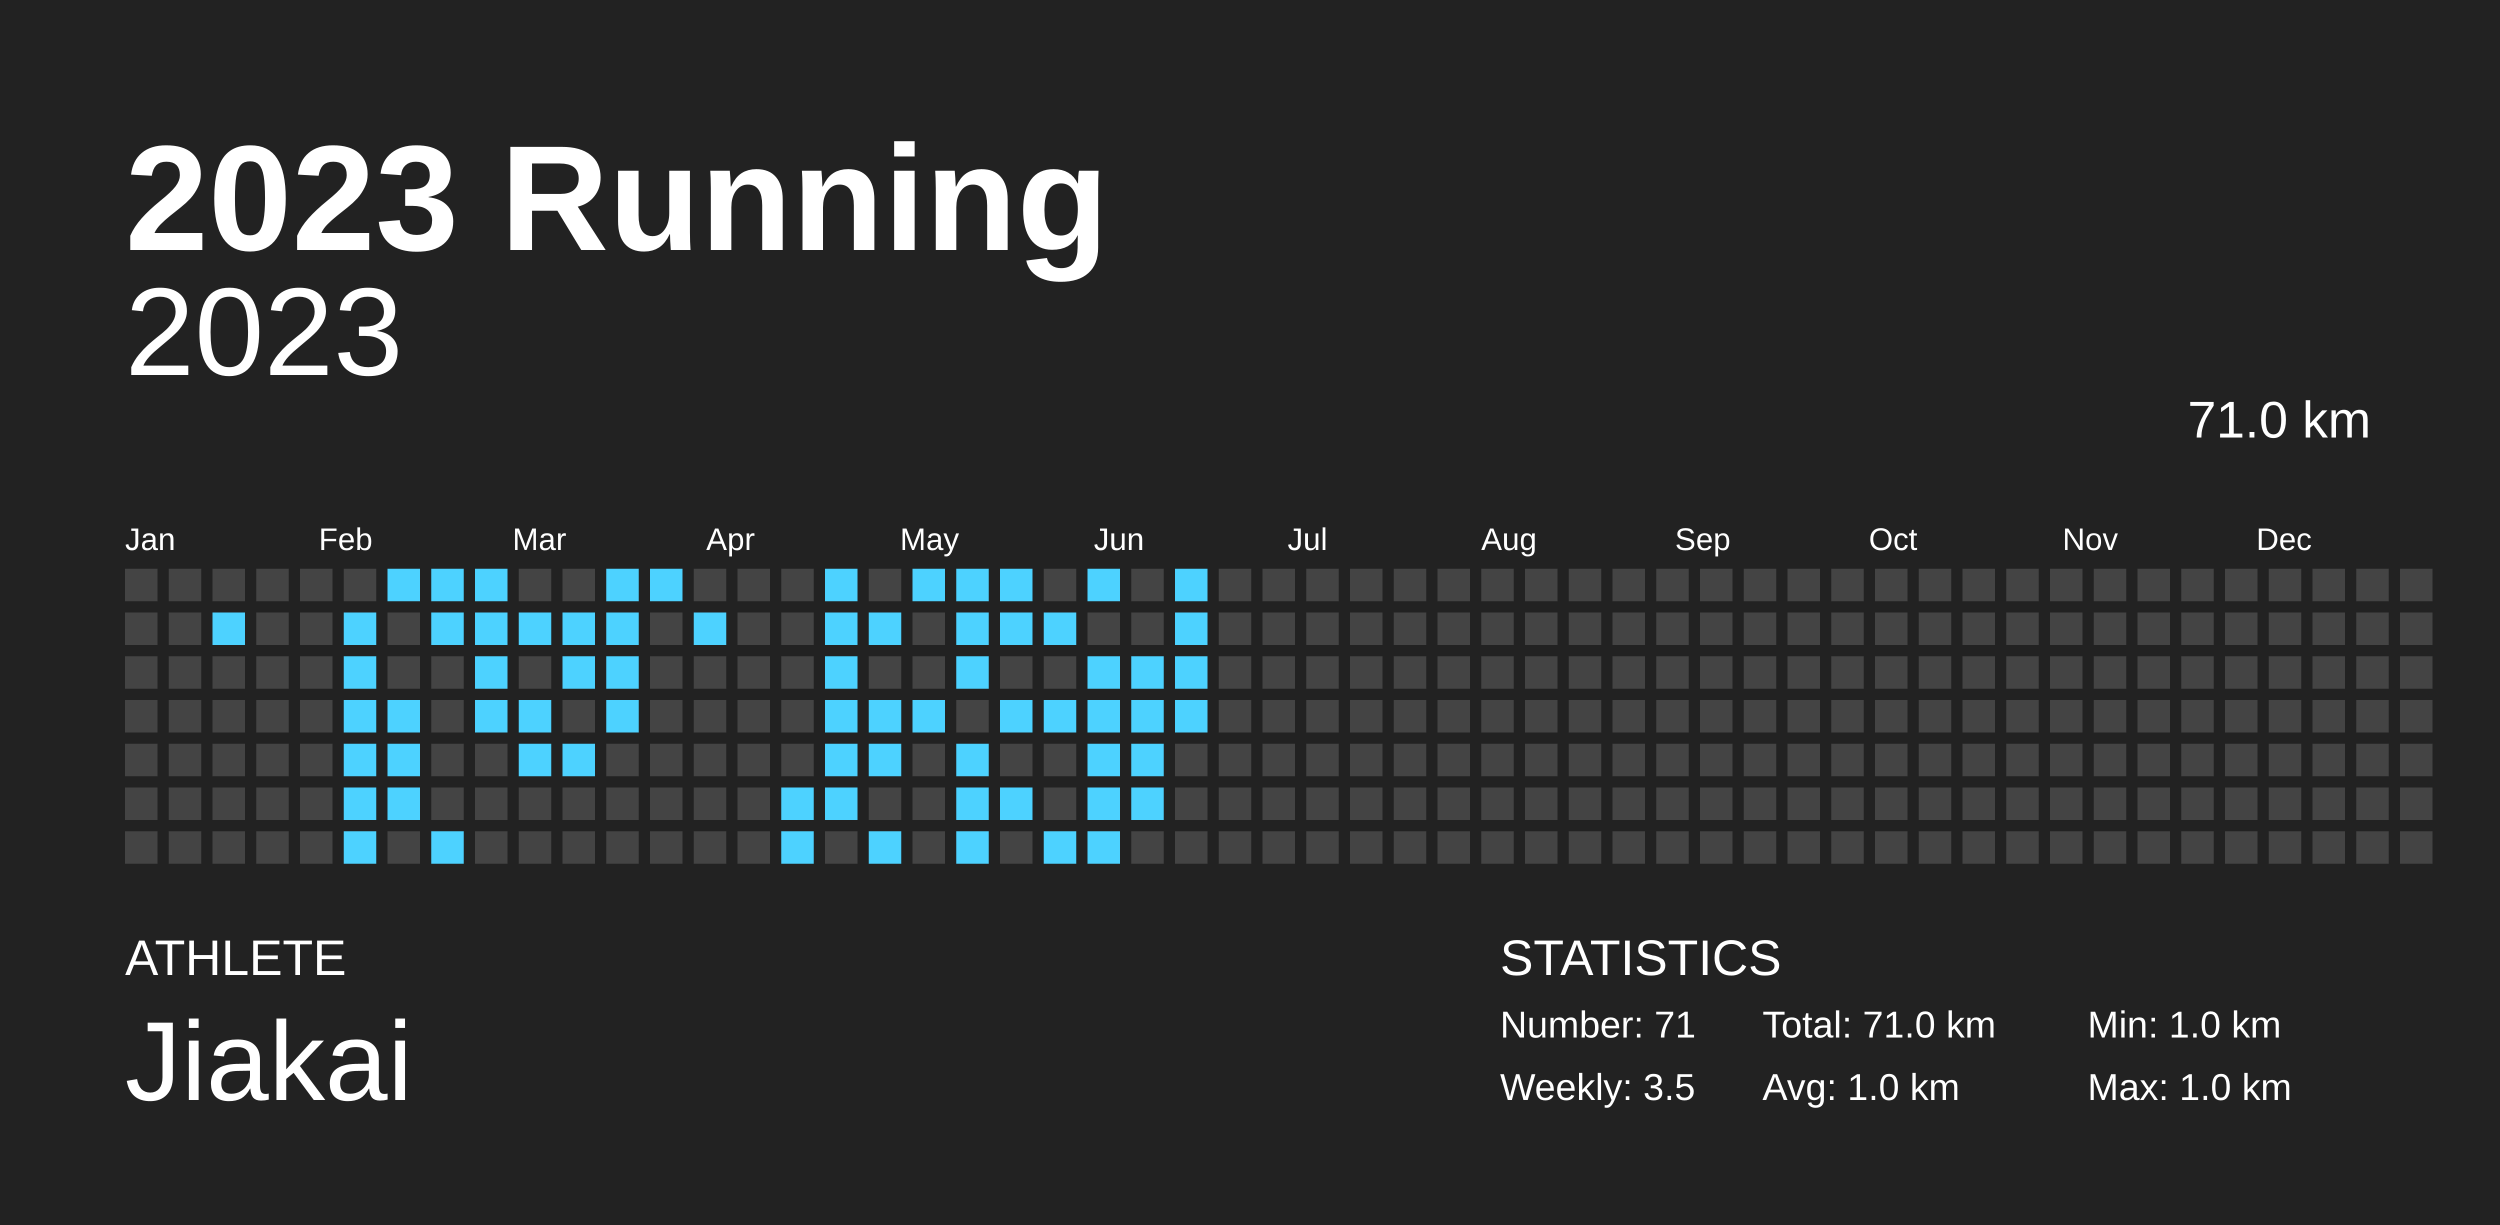
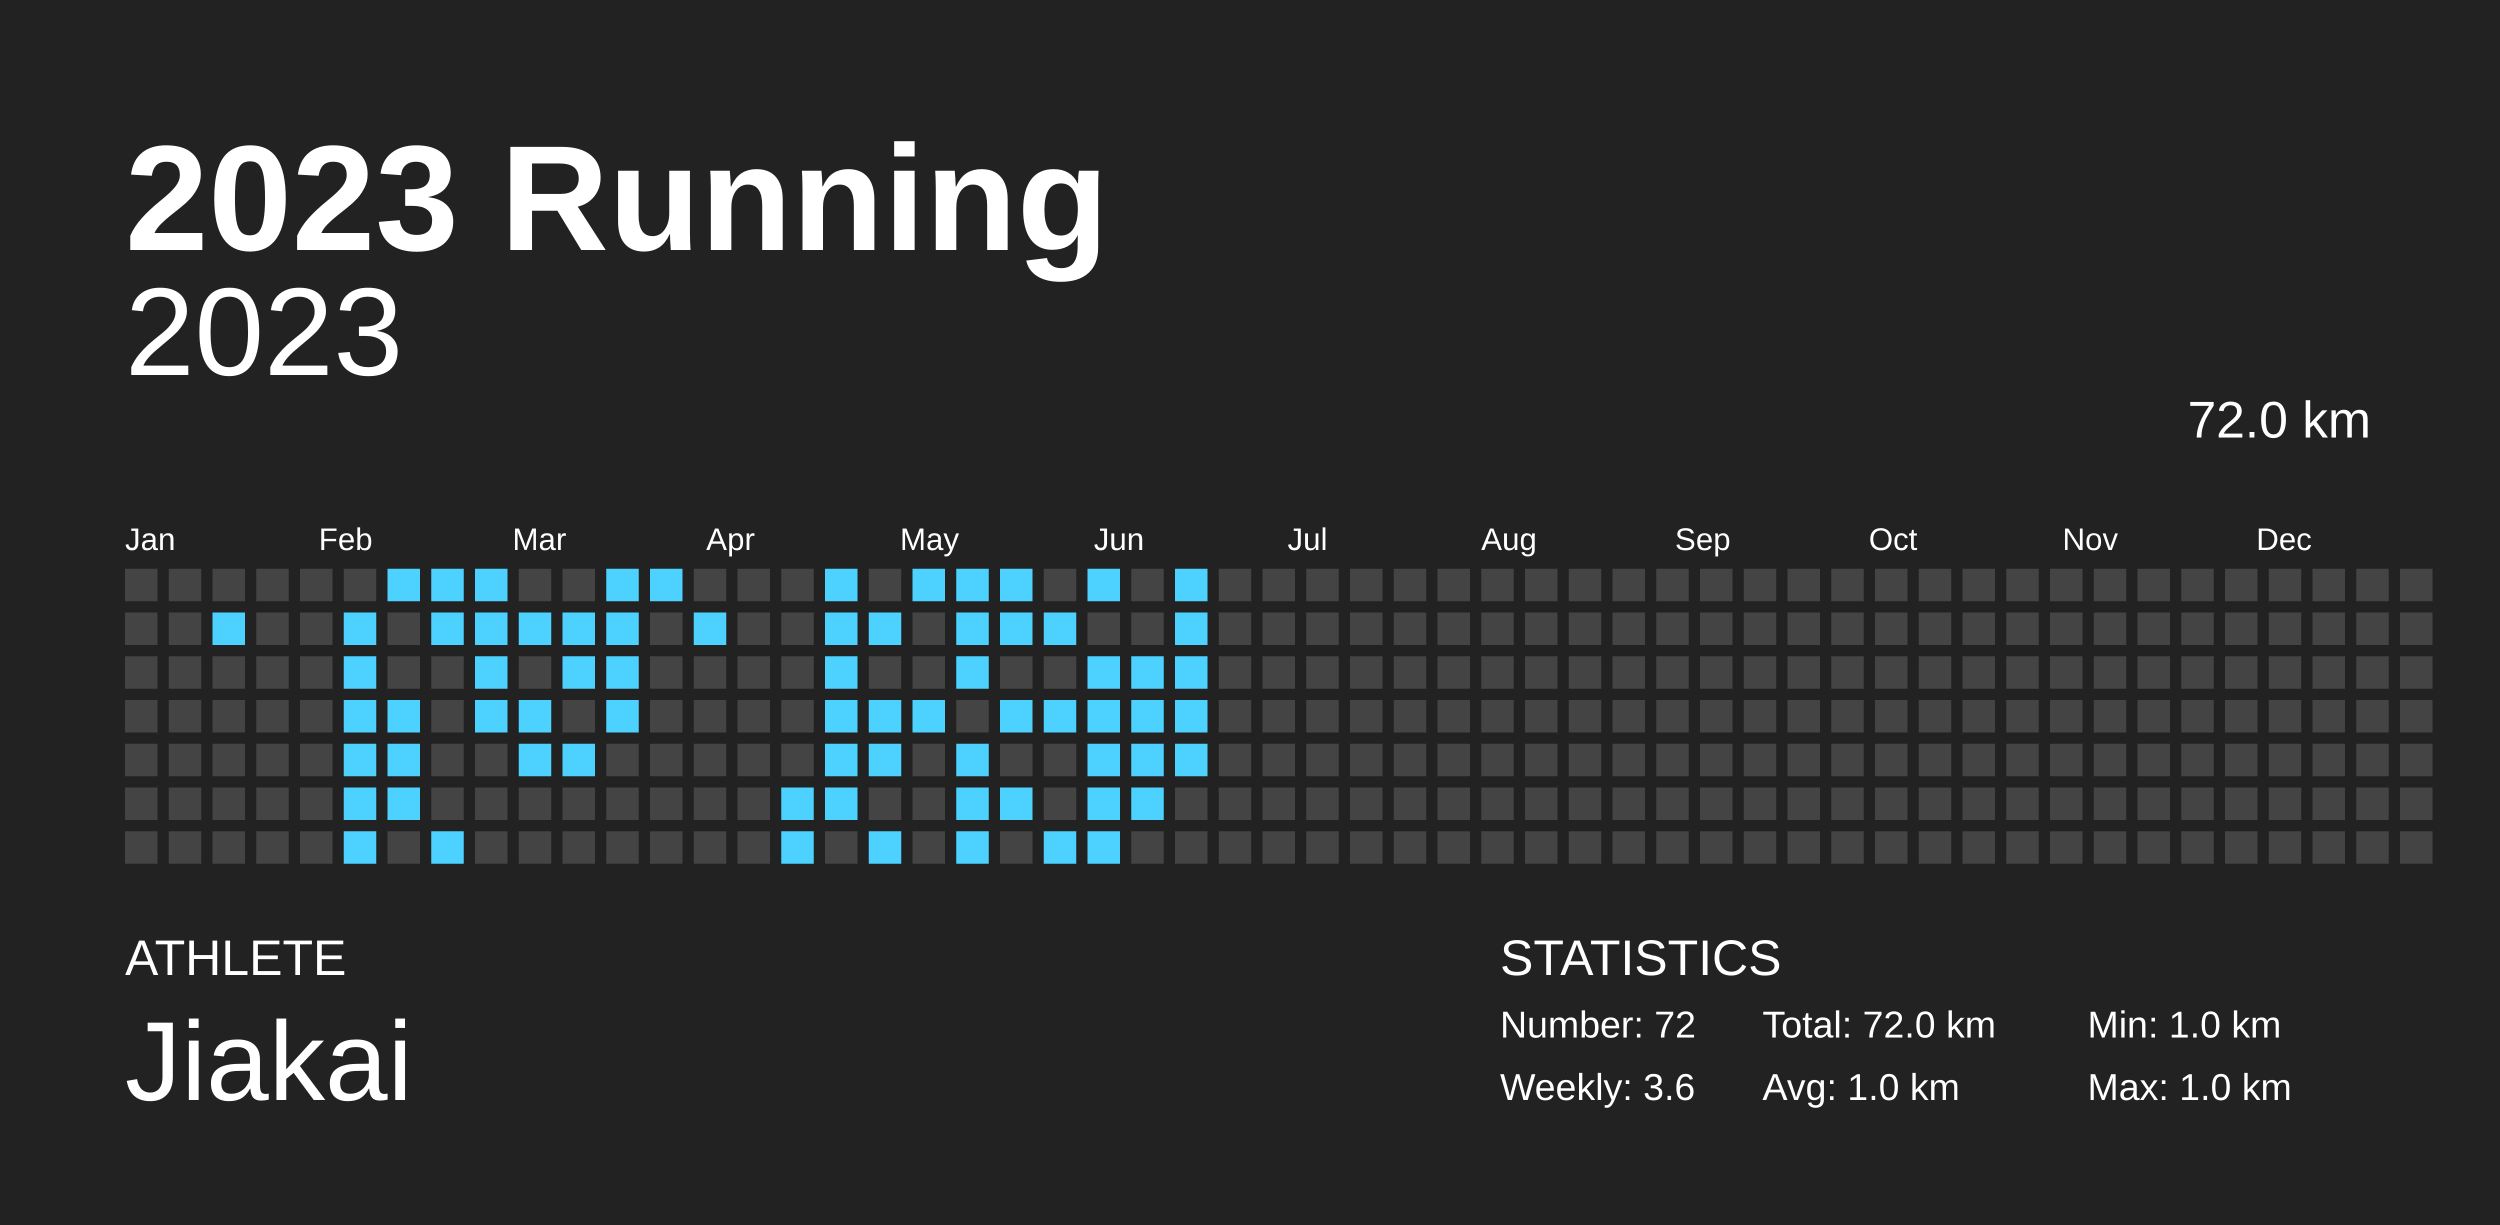
<svg xmlns="http://www.w3.org/2000/svg" baseProfile="full" height="98mm" version="1.1" viewBox="0,0,200,98" width="200mm">
  <defs />
  <rect fill="#222222" height="98" width="200" x="0" y="0" />
  <text fill="#FFFFFF" style="font-size:12px; font-family:Arial; font-weight:bold;" x="10" y="20">2023 Running</text>
  <text fill="#FFFFFF" style="font-size:4px; font-family:Arial" x="10" y="78">ATHLETE</text>
  <text fill="#FFFFFF" style="font-size:9px; font-family:Arial" x="10" y="88">Jiakai</text>
  <text fill="#FFFFFF" style="font-size:4px; font-family:Arial" x="120" y="78">STATISTICS</text>
-   <text fill="#FFFFFF" style="font-size:3px; font-family:Arial" x="120" y="83">Number: 71</text>
-   <text fill="#FFFFFF" style="font-size:3px; font-family:Arial" x="120" y="88">Weekly: 3.5</text>
-   <text fill="#FFFFFF" style="font-size:3px; font-family:Arial" x="141" y="83">Total: 71.0 km</text>
+   <text fill="#FFFFFF" style="font-size:3px; font-family:Arial" x="120" y="83">Number: 72</text>
+   <text fill="#FFFFFF" style="font-size:3px; font-family:Arial" x="120" y="88">Weekly: 3.6</text>
+   <text fill="#FFFFFF" style="font-size:3px; font-family:Arial" x="141" y="83">Total: 72.0 km</text>
  <text fill="#FFFFFF" style="font-size:3px; font-family:Arial" x="141" y="88">Avg: 1.0 km</text>
  <text fill="#FFFFFF" style="font-size:3px; font-family:Arial" x="167" y="83">Min: 1.0 km</text>
  <text fill="#FFFFFF" style="font-size:3px; font-family:Arial" x="167" y="88">Max: 1.0 km</text>
  <text alignment-baseline="hanging" fill="#FFFFFF" style="font-size:10.0px; font-family:Arial;" x="10" y="30">2023</text>
-   <text alignment-baseline="hanging" fill="#FFFFFF" style="font-size:4.125px; font-family:Arial;" x="175" y="35">71.0 km</text>
+   <text alignment-baseline="hanging" fill="#FFFFFF" style="font-size:4.125px; font-family:Arial;" x="175" y="35">72.0 km</text>
  <text fill="#FFFFFF" style="font-size:2.5px; font-family:Arial" x="10.0" y="44">Jan</text>
  <text fill="#FFFFFF" style="font-size:2.5px; font-family:Arial" x="25.5" y="44">Feb</text>
  <text fill="#FFFFFF" style="font-size:2.5px; font-family:Arial" x="41.0" y="44">Mar</text>
  <text fill="#FFFFFF" style="font-size:2.5px; font-family:Arial" x="56.5" y="44">Apr</text>
  <text fill="#FFFFFF" style="font-size:2.5px; font-family:Arial" x="72.0" y="44">May</text>
  <text fill="#FFFFFF" style="font-size:2.5px; font-family:Arial" x="87.5" y="44">Jun</text>
  <text fill="#FFFFFF" style="font-size:2.5px; font-family:Arial" x="103.0" y="44">Jul</text>
  <text fill="#FFFFFF" style="font-size:2.5px; font-family:Arial" x="118.5" y="44">Aug</text>
  <text fill="#FFFFFF" style="font-size:2.5px; font-family:Arial" x="134.0" y="44">Sep</text>
  <text fill="#FFFFFF" style="font-size:2.5px; font-family:Arial" x="149.5" y="44">Oct</text>
  <text fill="#FFFFFF" style="font-size:2.5px; font-family:Arial" x="165.0" y="44">Nov</text>
  <text fill="#FFFFFF" style="font-size:2.5px; font-family:Arial" x="180.5" y="44">Dec</text>
  <rect fill="#444444" height="2.6" width="2.6" x="10.0" y="45.5" />
  <rect fill="#444444" height="2.6" width="2.6" x="10.0" y="49.0" />
  <rect fill="#444444" height="2.6" width="2.6" x="10.0" y="52.5" />
  <rect fill="#444444" height="2.6" width="2.6" x="10.0" y="56.0" />
  <rect fill="#444444" height="2.6" width="2.6" x="10.0" y="59.5" />
  <rect fill="#444444" height="2.6" width="2.6" x="10.0" y="63.0" />
  <rect fill="#444444" height="2.6" width="2.6" x="10.0" y="66.5" />
  <rect fill="#444444" height="2.6" width="2.6" x="13.5" y="45.5" />
  <rect fill="#444444" height="2.6" width="2.6" x="13.5" y="49.0" />
  <rect fill="#444444" height="2.6" width="2.6" x="13.5" y="52.5" />
  <rect fill="#444444" height="2.6" width="2.6" x="13.5" y="56.0" />
  <rect fill="#444444" height="2.6" width="2.6" x="13.5" y="59.5" />
  <rect fill="#444444" height="2.6" width="2.6" x="13.5" y="63.0" />
  <rect fill="#444444" height="2.6" width="2.6" x="13.5" y="66.5" />
  <rect fill="#444444" height="2.6" width="2.6" x="17.0" y="45.5" />
  <rect fill="#4DD2FF" height="2.6" width="2.6" x="17.0" y="49.0" />
  <rect fill="#444444" height="2.6" width="2.6" x="17.0" y="52.5" />
  <rect fill="#444444" height="2.6" width="2.6" x="17.0" y="56.0" />
  <rect fill="#444444" height="2.6" width="2.6" x="17.0" y="59.5" />
  <rect fill="#444444" height="2.6" width="2.6" x="17.0" y="63.0" />
  <rect fill="#444444" height="2.6" width="2.6" x="17.0" y="66.5" />
  <rect fill="#444444" height="2.6" width="2.6" x="20.5" y="45.5" />
  <rect fill="#444444" height="2.6" width="2.6" x="20.5" y="49.0" />
  <rect fill="#444444" height="2.6" width="2.6" x="20.5" y="52.5" />
  <rect fill="#444444" height="2.6" width="2.6" x="20.5" y="56.0" />
  <rect fill="#444444" height="2.6" width="2.6" x="20.5" y="59.5" />
  <rect fill="#444444" height="2.6" width="2.6" x="20.5" y="63.0" />
  <rect fill="#444444" height="2.6" width="2.6" x="20.5" y="66.5" />
  <rect fill="#444444" height="2.6" width="2.6" x="24.0" y="45.5" />
  <rect fill="#444444" height="2.6" width="2.6" x="24.0" y="49.0" />
  <rect fill="#444444" height="2.6" width="2.6" x="24.0" y="52.5" />
  <rect fill="#444444" height="2.6" width="2.6" x="24.0" y="56.0" />
  <rect fill="#444444" height="2.6" width="2.6" x="24.0" y="59.5" />
  <rect fill="#444444" height="2.6" width="2.6" x="24.0" y="63.0" />
  <rect fill="#444444" height="2.6" width="2.6" x="24.0" y="66.5" />
  <rect fill="#444444" height="2.6" width="2.6" x="27.5" y="45.5" />
  <rect fill="#4DD2FF" height="2.6" width="2.6" x="27.5" y="49.0" />
  <rect fill="#4DD2FF" height="2.6" width="2.6" x="27.5" y="52.5" />
  <rect fill="#4DD2FF" height="2.6" width="2.6" x="27.5" y="56.0" />
  <rect fill="#4DD2FF" height="2.6" width="2.6" x="27.5" y="59.5" />
  <rect fill="#4DD2FF" height="2.6" width="2.6" x="27.5" y="63.0" />
  <rect fill="#4DD2FF" height="2.6" width="2.6" x="27.5" y="66.5" />
  <rect fill="#4DD2FF" height="2.6" width="2.6" x="31.0" y="45.5" />
  <rect fill="#444444" height="2.6" width="2.6" x="31.0" y="49.0" />
  <rect fill="#444444" height="2.6" width="2.6" x="31.0" y="52.5" />
  <rect fill="#4DD2FF" height="2.6" width="2.6" x="31.0" y="56.0" />
  <rect fill="#4DD2FF" height="2.6" width="2.6" x="31.0" y="59.5" />
  <rect fill="#4DD2FF" height="2.6" width="2.6" x="31.0" y="63.0" />
  <rect fill="#444444" height="2.6" width="2.6" x="31.0" y="66.5" />
  <rect fill="#4DD2FF" height="2.6" width="2.6" x="34.5" y="45.5" />
  <rect fill="#4DD2FF" height="2.6" width="2.6" x="34.5" y="49.0" />
  <rect fill="#444444" height="2.6" width="2.6" x="34.5" y="52.5" />
  <rect fill="#444444" height="2.6" width="2.6" x="34.5" y="56.0" />
  <rect fill="#444444" height="2.6" width="2.6" x="34.5" y="59.5" />
  <rect fill="#444444" height="2.6" width="2.6" x="34.5" y="63.0" />
  <rect fill="#4DD2FF" height="2.6" width="2.6" x="34.5" y="66.5" />
  <rect fill="#4DD2FF" height="2.6" width="2.6" x="38.0" y="45.5" />
  <rect fill="#4DD2FF" height="2.6" width="2.6" x="38.0" y="49.0" />
  <rect fill="#4DD2FF" height="2.6" width="2.6" x="38.0" y="52.5" />
  <rect fill="#4DD2FF" height="2.6" width="2.6" x="38.0" y="56.0" />
  <rect fill="#444444" height="2.6" width="2.6" x="38.0" y="59.5" />
  <rect fill="#444444" height="2.6" width="2.6" x="38.0" y="63.0" />
  <rect fill="#444444" height="2.6" width="2.6" x="38.0" y="66.5" />
  <rect fill="#444444" height="2.6" width="2.6" x="41.5" y="45.5" />
  <rect fill="#4DD2FF" height="2.6" width="2.6" x="41.5" y="49.0" />
  <rect fill="#444444" height="2.6" width="2.6" x="41.5" y="52.5" />
  <rect fill="#4DD2FF" height="2.6" width="2.6" x="41.5" y="56.0" />
  <rect fill="#4DD2FF" height="2.6" width="2.6" x="41.5" y="59.5" />
  <rect fill="#444444" height="2.6" width="2.6" x="41.5" y="63.0" />
  <rect fill="#444444" height="2.6" width="2.6" x="41.5" y="66.5" />
  <rect fill="#444444" height="2.6" width="2.6" x="45.0" y="45.5" />
  <rect fill="#4DD2FF" height="2.6" width="2.6" x="45.0" y="49.0" />
  <rect fill="#4DD2FF" height="2.6" width="2.6" x="45.0" y="52.5" />
  <rect fill="#444444" height="2.6" width="2.6" x="45.0" y="56.0" />
  <rect fill="#4DD2FF" height="2.6" width="2.6" x="45.0" y="59.5" />
  <rect fill="#444444" height="2.6" width="2.6" x="45.0" y="63.0" />
  <rect fill="#444444" height="2.6" width="2.6" x="45.0" y="66.5" />
  <rect fill="#4DD2FF" height="2.6" width="2.6" x="48.5" y="45.5" />
  <rect fill="#4DD2FF" height="2.6" width="2.6" x="48.5" y="49.0" />
  <rect fill="#4DD2FF" height="2.6" width="2.6" x="48.5" y="52.5" />
  <rect fill="#4DD2FF" height="2.6" width="2.6" x="48.5" y="56.0" />
  <rect fill="#444444" height="2.6" width="2.6" x="48.5" y="59.5" />
  <rect fill="#444444" height="2.6" width="2.6" x="48.5" y="63.0" />
  <rect fill="#444444" height="2.6" width="2.6" x="48.5" y="66.5" />
  <rect fill="#4DD2FF" height="2.6" width="2.6" x="52.0" y="45.5" />
  <rect fill="#444444" height="2.6" width="2.6" x="52.0" y="49.0" />
  <rect fill="#444444" height="2.6" width="2.6" x="52.0" y="52.5" />
  <rect fill="#444444" height="2.6" width="2.6" x="52.0" y="56.0" />
  <rect fill="#444444" height="2.6" width="2.6" x="52.0" y="59.5" />
  <rect fill="#444444" height="2.6" width="2.6" x="52.0" y="63.0" />
  <rect fill="#444444" height="2.6" width="2.6" x="52.0" y="66.5" />
  <rect fill="#444444" height="2.6" width="2.6" x="55.5" y="45.5" />
  <rect fill="#4DD2FF" height="2.6" width="2.6" x="55.5" y="49.0" />
  <rect fill="#444444" height="2.6" width="2.6" x="55.5" y="52.5" />
  <rect fill="#444444" height="2.6" width="2.6" x="55.5" y="56.0" />
  <rect fill="#444444" height="2.6" width="2.6" x="55.5" y="59.5" />
  <rect fill="#444444" height="2.6" width="2.6" x="55.5" y="63.0" />
  <rect fill="#444444" height="2.6" width="2.6" x="55.5" y="66.5" />
  <rect fill="#444444" height="2.6" width="2.6" x="59.0" y="45.5" />
  <rect fill="#444444" height="2.6" width="2.6" x="59.0" y="49.0" />
  <rect fill="#444444" height="2.6" width="2.6" x="59.0" y="52.5" />
  <rect fill="#444444" height="2.6" width="2.6" x="59.0" y="56.0" />
  <rect fill="#444444" height="2.6" width="2.6" x="59.0" y="59.5" />
  <rect fill="#444444" height="2.6" width="2.6" x="59.0" y="63.0" />
  <rect fill="#444444" height="2.6" width="2.6" x="59.0" y="66.5" />
  <rect fill="#444444" height="2.6" width="2.6" x="62.5" y="45.5" />
  <rect fill="#444444" height="2.6" width="2.6" x="62.5" y="49.0" />
  <rect fill="#444444" height="2.6" width="2.6" x="62.5" y="52.5" />
  <rect fill="#444444" height="2.6" width="2.6" x="62.5" y="56.0" />
  <rect fill="#444444" height="2.6" width="2.6" x="62.5" y="59.5" />
  <rect fill="#4DD2FF" height="2.6" width="2.6" x="62.5" y="63.0" />
  <rect fill="#4DD2FF" height="2.6" width="2.6" x="62.5" y="66.5" />
  <rect fill="#4DD2FF" height="2.6" width="2.6" x="66.0" y="45.5" />
  <rect fill="#4DD2FF" height="2.6" width="2.6" x="66.0" y="49.0" />
  <rect fill="#4DD2FF" height="2.6" width="2.6" x="66.0" y="52.5" />
  <rect fill="#4DD2FF" height="2.6" width="2.6" x="66.0" y="56.0" />
  <rect fill="#4DD2FF" height="2.6" width="2.6" x="66.0" y="59.5" />
  <rect fill="#4DD2FF" height="2.6" width="2.6" x="66.0" y="63.0" />
  <rect fill="#444444" height="2.6" width="2.6" x="66.0" y="66.5" />
  <rect fill="#444444" height="2.6" width="2.6" x="69.5" y="45.5" />
  <rect fill="#4DD2FF" height="2.6" width="2.6" x="69.5" y="49.0" />
  <rect fill="#444444" height="2.6" width="2.6" x="69.5" y="52.5" />
  <rect fill="#4DD2FF" height="2.6" width="2.6" x="69.5" y="56.0" />
  <rect fill="#4DD2FF" height="2.6" width="2.6" x="69.5" y="59.5" />
  <rect fill="#444444" height="2.6" width="2.6" x="69.5" y="63.0" />
  <rect fill="#4DD2FF" height="2.6" width="2.6" x="69.5" y="66.5" />
  <rect fill="#4DD2FF" height="2.6" width="2.6" x="73.0" y="45.5" />
  <rect fill="#444444" height="2.6" width="2.6" x="73.0" y="49.0" />
  <rect fill="#444444" height="2.6" width="2.6" x="73.0" y="52.5" />
  <rect fill="#4DD2FF" height="2.6" width="2.6" x="73.0" y="56.0" />
  <rect fill="#444444" height="2.6" width="2.6" x="73.0" y="59.5" />
  <rect fill="#444444" height="2.6" width="2.6" x="73.0" y="63.0" />
  <rect fill="#444444" height="2.6" width="2.6" x="73.0" y="66.5" />
  <rect fill="#4DD2FF" height="2.6" width="2.6" x="76.5" y="45.5" />
  <rect fill="#4DD2FF" height="2.6" width="2.6" x="76.5" y="49.0" />
  <rect fill="#4DD2FF" height="2.6" width="2.6" x="76.5" y="52.5" />
  <rect fill="#444444" height="2.6" width="2.6" x="76.5" y="56.0" />
  <rect fill="#4DD2FF" height="2.6" width="2.6" x="76.5" y="59.5" />
  <rect fill="#4DD2FF" height="2.6" width="2.6" x="76.5" y="63.0" />
  <rect fill="#4DD2FF" height="2.6" width="2.6" x="76.5" y="66.5" />
  <rect fill="#4DD2FF" height="2.6" width="2.6" x="80.0" y="45.5" />
  <rect fill="#4DD2FF" height="2.6" width="2.6" x="80.0" y="49.0" />
  <rect fill="#444444" height="2.6" width="2.6" x="80.0" y="52.5" />
  <rect fill="#4DD2FF" height="2.6" width="2.6" x="80.0" y="56.0" />
  <rect fill="#444444" height="2.6" width="2.6" x="80.0" y="59.5" />
  <rect fill="#4DD2FF" height="2.6" width="2.6" x="80.0" y="63.0" />
  <rect fill="#444444" height="2.6" width="2.6" x="80.0" y="66.5" />
  <rect fill="#444444" height="2.6" width="2.6" x="83.5" y="45.5" />
  <rect fill="#4DD2FF" height="2.6" width="2.6" x="83.5" y="49.0" />
  <rect fill="#444444" height="2.6" width="2.6" x="83.5" y="52.5" />
  <rect fill="#4DD2FF" height="2.6" width="2.6" x="83.5" y="56.0" />
  <rect fill="#444444" height="2.6" width="2.6" x="83.5" y="59.5" />
  <rect fill="#444444" height="2.6" width="2.6" x="83.5" y="63.0" />
  <rect fill="#4DD2FF" height="2.6" width="2.6" x="83.5" y="66.5" />
  <rect fill="#4DD2FF" height="2.6" width="2.6" x="87.0" y="45.5" />
  <rect fill="#444444" height="2.6" width="2.6" x="87.0" y="49.0" />
  <rect fill="#4DD2FF" height="2.6" width="2.6" x="87.0" y="52.5" />
  <rect fill="#4DD2FF" height="2.6" width="2.6" x="87.0" y="56.0" />
  <rect fill="#4DD2FF" height="2.6" width="2.6" x="87.0" y="59.5" />
  <rect fill="#4DD2FF" height="2.6" width="2.6" x="87.0" y="63.0" />
  <rect fill="#4DD2FF" height="2.6" width="2.6" x="87.0" y="66.5" />
  <rect fill="#444444" height="2.6" width="2.6" x="90.5" y="45.5" />
  <rect fill="#444444" height="2.6" width="2.6" x="90.5" y="49.0" />
  <rect fill="#4DD2FF" height="2.6" width="2.6" x="90.5" y="52.5" />
  <rect fill="#4DD2FF" height="2.6" width="2.6" x="90.5" y="56.0" />
  <rect fill="#4DD2FF" height="2.6" width="2.6" x="90.5" y="59.5" />
  <rect fill="#4DD2FF" height="2.6" width="2.6" x="90.5" y="63.0" />
  <rect fill="#444444" height="2.6" width="2.6" x="90.5" y="66.5" />
  <rect fill="#4DD2FF" height="2.6" width="2.6" x="94.0" y="45.5" />
  <rect fill="#4DD2FF" height="2.6" width="2.6" x="94.0" y="49.0" />
  <rect fill="#4DD2FF" height="2.6" width="2.6" x="94.0" y="52.5" />
  <rect fill="#4DD2FF" height="2.6" width="2.6" x="94.0" y="56.0" />
-   <rect fill="#444444" height="2.6" width="2.6" x="94.0" y="59.5" />
+   <rect fill="#4DD2FF" height="2.6" width="2.6" x="94.0" y="59.5" />
  <rect fill="#444444" height="2.6" width="2.6" x="94.0" y="63.0" />
  <rect fill="#444444" height="2.6" width="2.6" x="94.0" y="66.5" />
  <rect fill="#444444" height="2.6" width="2.6" x="97.5" y="45.5" />
  <rect fill="#444444" height="2.6" width="2.6" x="97.5" y="49.0" />
  <rect fill="#444444" height="2.6" width="2.6" x="97.5" y="52.5" />
  <rect fill="#444444" height="2.6" width="2.6" x="97.5" y="56.0" />
  <rect fill="#444444" height="2.6" width="2.6" x="97.5" y="59.5" />
  <rect fill="#444444" height="2.6" width="2.6" x="97.5" y="63.0" />
  <rect fill="#444444" height="2.6" width="2.6" x="97.5" y="66.5" />
  <rect fill="#444444" height="2.6" width="2.6" x="101.0" y="45.5" />
  <rect fill="#444444" height="2.6" width="2.6" x="101.0" y="49.0" />
  <rect fill="#444444" height="2.6" width="2.6" x="101.0" y="52.5" />
  <rect fill="#444444" height="2.6" width="2.6" x="101.0" y="56.0" />
  <rect fill="#444444" height="2.6" width="2.6" x="101.0" y="59.5" />
  <rect fill="#444444" height="2.6" width="2.6" x="101.0" y="63.0" />
  <rect fill="#444444" height="2.6" width="2.6" x="101.0" y="66.5" />
  <rect fill="#444444" height="2.6" width="2.6" x="104.5" y="45.5" />
  <rect fill="#444444" height="2.6" width="2.6" x="104.5" y="49.0" />
  <rect fill="#444444" height="2.6" width="2.6" x="104.5" y="52.5" />
  <rect fill="#444444" height="2.6" width="2.6" x="104.5" y="56.0" />
  <rect fill="#444444" height="2.6" width="2.6" x="104.5" y="59.5" />
  <rect fill="#444444" height="2.6" width="2.6" x="104.5" y="63.0" />
  <rect fill="#444444" height="2.6" width="2.6" x="104.5" y="66.5" />
  <rect fill="#444444" height="2.6" width="2.6" x="108.0" y="45.5" />
  <rect fill="#444444" height="2.6" width="2.6" x="108.0" y="49.0" />
  <rect fill="#444444" height="2.6" width="2.6" x="108.0" y="52.5" />
  <rect fill="#444444" height="2.6" width="2.6" x="108.0" y="56.0" />
  <rect fill="#444444" height="2.6" width="2.6" x="108.0" y="59.5" />
  <rect fill="#444444" height="2.6" width="2.6" x="108.0" y="63.0" />
  <rect fill="#444444" height="2.6" width="2.6" x="108.0" y="66.5" />
  <rect fill="#444444" height="2.6" width="2.6" x="111.5" y="45.5" />
  <rect fill="#444444" height="2.6" width="2.6" x="111.5" y="49.0" />
  <rect fill="#444444" height="2.6" width="2.6" x="111.5" y="52.5" />
  <rect fill="#444444" height="2.6" width="2.6" x="111.5" y="56.0" />
  <rect fill="#444444" height="2.6" width="2.6" x="111.5" y="59.5" />
  <rect fill="#444444" height="2.6" width="2.6" x="111.5" y="63.0" />
  <rect fill="#444444" height="2.6" width="2.6" x="111.5" y="66.5" />
  <rect fill="#444444" height="2.6" width="2.6" x="115.0" y="45.5" />
  <rect fill="#444444" height="2.6" width="2.6" x="115.0" y="49.0" />
  <rect fill="#444444" height="2.6" width="2.6" x="115.0" y="52.5" />
  <rect fill="#444444" height="2.6" width="2.6" x="115.0" y="56.0" />
  <rect fill="#444444" height="2.6" width="2.6" x="115.0" y="59.5" />
  <rect fill="#444444" height="2.6" width="2.6" x="115.0" y="63.0" />
  <rect fill="#444444" height="2.6" width="2.6" x="115.0" y="66.5" />
  <rect fill="#444444" height="2.6" width="2.6" x="118.5" y="45.5" />
  <rect fill="#444444" height="2.6" width="2.6" x="118.5" y="49.0" />
  <rect fill="#444444" height="2.6" width="2.6" x="118.5" y="52.5" />
  <rect fill="#444444" height="2.6" width="2.6" x="118.5" y="56.0" />
  <rect fill="#444444" height="2.6" width="2.6" x="118.5" y="59.5" />
  <rect fill="#444444" height="2.6" width="2.6" x="118.5" y="63.0" />
  <rect fill="#444444" height="2.6" width="2.6" x="118.5" y="66.5" />
  <rect fill="#444444" height="2.6" width="2.6" x="122.0" y="45.5" />
  <rect fill="#444444" height="2.6" width="2.6" x="122.0" y="49.0" />
  <rect fill="#444444" height="2.6" width="2.6" x="122.0" y="52.5" />
  <rect fill="#444444" height="2.6" width="2.6" x="122.0" y="56.0" />
  <rect fill="#444444" height="2.6" width="2.6" x="122.0" y="59.5" />
  <rect fill="#444444" height="2.6" width="2.6" x="122.0" y="63.0" />
  <rect fill="#444444" height="2.6" width="2.6" x="122.0" y="66.5" />
  <rect fill="#444444" height="2.6" width="2.6" x="125.5" y="45.5" />
  <rect fill="#444444" height="2.6" width="2.6" x="125.5" y="49.0" />
  <rect fill="#444444" height="2.6" width="2.6" x="125.5" y="52.5" />
  <rect fill="#444444" height="2.6" width="2.6" x="125.5" y="56.0" />
  <rect fill="#444444" height="2.6" width="2.6" x="125.5" y="59.5" />
  <rect fill="#444444" height="2.6" width="2.6" x="125.5" y="63.0" />
  <rect fill="#444444" height="2.6" width="2.6" x="125.5" y="66.5" />
  <rect fill="#444444" height="2.6" width="2.6" x="129.0" y="45.5" />
  <rect fill="#444444" height="2.6" width="2.6" x="129.0" y="49.0" />
  <rect fill="#444444" height="2.6" width="2.6" x="129.0" y="52.5" />
  <rect fill="#444444" height="2.6" width="2.6" x="129.0" y="56.0" />
  <rect fill="#444444" height="2.6" width="2.6" x="129.0" y="59.5" />
  <rect fill="#444444" height="2.6" width="2.6" x="129.0" y="63.0" />
  <rect fill="#444444" height="2.6" width="2.6" x="129.0" y="66.5" />
  <rect fill="#444444" height="2.6" width="2.6" x="132.5" y="45.5" />
  <rect fill="#444444" height="2.6" width="2.6" x="132.5" y="49.0" />
  <rect fill="#444444" height="2.6" width="2.6" x="132.5" y="52.5" />
  <rect fill="#444444" height="2.6" width="2.6" x="132.5" y="56.0" />
  <rect fill="#444444" height="2.6" width="2.6" x="132.5" y="59.5" />
  <rect fill="#444444" height="2.6" width="2.6" x="132.5" y="63.0" />
  <rect fill="#444444" height="2.6" width="2.6" x="132.5" y="66.5" />
  <rect fill="#444444" height="2.6" width="2.6" x="136.0" y="45.5" />
  <rect fill="#444444" height="2.6" width="2.6" x="136.0" y="49.0" />
  <rect fill="#444444" height="2.6" width="2.6" x="136.0" y="52.5" />
  <rect fill="#444444" height="2.6" width="2.6" x="136.0" y="56.0" />
  <rect fill="#444444" height="2.6" width="2.6" x="136.0" y="59.5" />
  <rect fill="#444444" height="2.6" width="2.6" x="136.0" y="63.0" />
  <rect fill="#444444" height="2.6" width="2.6" x="136.0" y="66.5" />
  <rect fill="#444444" height="2.6" width="2.6" x="139.5" y="45.5" />
  <rect fill="#444444" height="2.6" width="2.6" x="139.5" y="49.0" />
  <rect fill="#444444" height="2.6" width="2.6" x="139.5" y="52.5" />
  <rect fill="#444444" height="2.6" width="2.6" x="139.5" y="56.0" />
  <rect fill="#444444" height="2.6" width="2.6" x="139.5" y="59.5" />
  <rect fill="#444444" height="2.6" width="2.6" x="139.5" y="63.0" />
  <rect fill="#444444" height="2.6" width="2.6" x="139.5" y="66.5" />
  <rect fill="#444444" height="2.6" width="2.6" x="143.0" y="45.5" />
  <rect fill="#444444" height="2.6" width="2.6" x="143.0" y="49.0" />
  <rect fill="#444444" height="2.6" width="2.6" x="143.0" y="52.5" />
  <rect fill="#444444" height="2.6" width="2.6" x="143.0" y="56.0" />
  <rect fill="#444444" height="2.6" width="2.6" x="143.0" y="59.5" />
  <rect fill="#444444" height="2.6" width="2.6" x="143.0" y="63.0" />
  <rect fill="#444444" height="2.6" width="2.6" x="143.0" y="66.5" />
  <rect fill="#444444" height="2.6" width="2.6" x="146.5" y="45.5" />
  <rect fill="#444444" height="2.6" width="2.6" x="146.5" y="49.0" />
  <rect fill="#444444" height="2.6" width="2.6" x="146.5" y="52.5" />
  <rect fill="#444444" height="2.6" width="2.6" x="146.5" y="56.0" />
  <rect fill="#444444" height="2.6" width="2.6" x="146.5" y="59.5" />
  <rect fill="#444444" height="2.6" width="2.6" x="146.5" y="63.0" />
  <rect fill="#444444" height="2.6" width="2.6" x="146.5" y="66.5" />
  <rect fill="#444444" height="2.6" width="2.6" x="150.0" y="45.5" />
  <rect fill="#444444" height="2.6" width="2.6" x="150.0" y="49.0" />
  <rect fill="#444444" height="2.6" width="2.6" x="150.0" y="52.5" />
  <rect fill="#444444" height="2.6" width="2.6" x="150.0" y="56.0" />
  <rect fill="#444444" height="2.6" width="2.6" x="150.0" y="59.5" />
  <rect fill="#444444" height="2.6" width="2.6" x="150.0" y="63.0" />
  <rect fill="#444444" height="2.6" width="2.6" x="150.0" y="66.5" />
  <rect fill="#444444" height="2.6" width="2.6" x="153.5" y="45.5" />
  <rect fill="#444444" height="2.6" width="2.6" x="153.5" y="49.0" />
  <rect fill="#444444" height="2.6" width="2.6" x="153.5" y="52.5" />
  <rect fill="#444444" height="2.6" width="2.6" x="153.5" y="56.0" />
  <rect fill="#444444" height="2.6" width="2.6" x="153.5" y="59.5" />
  <rect fill="#444444" height="2.6" width="2.6" x="153.5" y="63.0" />
  <rect fill="#444444" height="2.6" width="2.6" x="153.5" y="66.5" />
  <rect fill="#444444" height="2.6" width="2.6" x="157.0" y="45.5" />
  <rect fill="#444444" height="2.6" width="2.6" x="157.0" y="49.0" />
  <rect fill="#444444" height="2.6" width="2.6" x="157.0" y="52.5" />
  <rect fill="#444444" height="2.6" width="2.6" x="157.0" y="56.0" />
  <rect fill="#444444" height="2.6" width="2.6" x="157.0" y="59.5" />
  <rect fill="#444444" height="2.6" width="2.6" x="157.0" y="63.0" />
  <rect fill="#444444" height="2.6" width="2.6" x="157.0" y="66.5" />
  <rect fill="#444444" height="2.6" width="2.6" x="160.5" y="45.5" />
  <rect fill="#444444" height="2.6" width="2.6" x="160.5" y="49.0" />
  <rect fill="#444444" height="2.6" width="2.6" x="160.5" y="52.5" />
  <rect fill="#444444" height="2.6" width="2.6" x="160.5" y="56.0" />
  <rect fill="#444444" height="2.6" width="2.6" x="160.5" y="59.5" />
  <rect fill="#444444" height="2.6" width="2.6" x="160.5" y="63.0" />
  <rect fill="#444444" height="2.6" width="2.6" x="160.5" y="66.5" />
  <rect fill="#444444" height="2.6" width="2.6" x="164.0" y="45.5" />
  <rect fill="#444444" height="2.6" width="2.6" x="164.0" y="49.0" />
  <rect fill="#444444" height="2.6" width="2.6" x="164.0" y="52.5" />
  <rect fill="#444444" height="2.6" width="2.6" x="164.0" y="56.0" />
  <rect fill="#444444" height="2.6" width="2.6" x="164.0" y="59.5" />
  <rect fill="#444444" height="2.6" width="2.6" x="164.0" y="63.0" />
  <rect fill="#444444" height="2.6" width="2.6" x="164.0" y="66.5" />
  <rect fill="#444444" height="2.6" width="2.6" x="167.5" y="45.5" />
  <rect fill="#444444" height="2.6" width="2.6" x="167.5" y="49.0" />
  <rect fill="#444444" height="2.6" width="2.6" x="167.5" y="52.5" />
  <rect fill="#444444" height="2.6" width="2.6" x="167.5" y="56.0" />
  <rect fill="#444444" height="2.6" width="2.6" x="167.5" y="59.5" />
  <rect fill="#444444" height="2.6" width="2.6" x="167.5" y="63.0" />
  <rect fill="#444444" height="2.6" width="2.6" x="167.5" y="66.5" />
  <rect fill="#444444" height="2.6" width="2.6" x="171.0" y="45.5" />
  <rect fill="#444444" height="2.6" width="2.6" x="171.0" y="49.0" />
  <rect fill="#444444" height="2.6" width="2.6" x="171.0" y="52.5" />
  <rect fill="#444444" height="2.6" width="2.6" x="171.0" y="56.0" />
  <rect fill="#444444" height="2.6" width="2.6" x="171.0" y="59.5" />
  <rect fill="#444444" height="2.6" width="2.6" x="171.0" y="63.0" />
  <rect fill="#444444" height="2.6" width="2.6" x="171.0" y="66.5" />
  <rect fill="#444444" height="2.6" width="2.6" x="174.5" y="45.5" />
  <rect fill="#444444" height="2.6" width="2.6" x="174.5" y="49.0" />
  <rect fill="#444444" height="2.6" width="2.6" x="174.5" y="52.5" />
  <rect fill="#444444" height="2.6" width="2.6" x="174.5" y="56.0" />
  <rect fill="#444444" height="2.6" width="2.6" x="174.5" y="59.5" />
  <rect fill="#444444" height="2.6" width="2.6" x="174.5" y="63.0" />
  <rect fill="#444444" height="2.6" width="2.6" x="174.5" y="66.5" />
  <rect fill="#444444" height="2.6" width="2.6" x="178.0" y="45.5" />
  <rect fill="#444444" height="2.6" width="2.6" x="178.0" y="49.0" />
  <rect fill="#444444" height="2.6" width="2.6" x="178.0" y="52.5" />
  <rect fill="#444444" height="2.6" width="2.6" x="178.0" y="56.0" />
  <rect fill="#444444" height="2.6" width="2.6" x="178.0" y="59.5" />
  <rect fill="#444444" height="2.6" width="2.6" x="178.0" y="63.0" />
  <rect fill="#444444" height="2.6" width="2.6" x="178.0" y="66.5" />
  <rect fill="#444444" height="2.6" width="2.6" x="181.5" y="45.5" />
  <rect fill="#444444" height="2.6" width="2.6" x="181.5" y="49.0" />
  <rect fill="#444444" height="2.6" width="2.6" x="181.5" y="52.5" />
  <rect fill="#444444" height="2.6" width="2.6" x="181.5" y="56.0" />
  <rect fill="#444444" height="2.6" width="2.6" x="181.5" y="59.5" />
  <rect fill="#444444" height="2.6" width="2.6" x="181.5" y="63.0" />
  <rect fill="#444444" height="2.6" width="2.6" x="181.5" y="66.5" />
  <rect fill="#444444" height="2.6" width="2.6" x="185.0" y="45.5" />
  <rect fill="#444444" height="2.6" width="2.6" x="185.0" y="49.0" />
  <rect fill="#444444" height="2.6" width="2.6" x="185.0" y="52.5" />
  <rect fill="#444444" height="2.6" width="2.6" x="185.0" y="56.0" />
  <rect fill="#444444" height="2.6" width="2.6" x="185.0" y="59.5" />
  <rect fill="#444444" height="2.6" width="2.6" x="185.0" y="63.0" />
  <rect fill="#444444" height="2.6" width="2.6" x="185.0" y="66.5" />
  <rect fill="#444444" height="2.6" width="2.6" x="188.5" y="45.5" />
  <rect fill="#444444" height="2.6" width="2.6" x="188.5" y="49.0" />
  <rect fill="#444444" height="2.6" width="2.6" x="188.5" y="52.5" />
  <rect fill="#444444" height="2.6" width="2.6" x="188.5" y="56.0" />
  <rect fill="#444444" height="2.6" width="2.6" x="188.5" y="59.5" />
  <rect fill="#444444" height="2.6" width="2.6" x="188.5" y="63.0" />
  <rect fill="#444444" height="2.6" width="2.6" x="188.5" y="66.5" />
  <rect fill="#444444" height="2.6" width="2.6" x="192.0" y="45.5" />
  <rect fill="#444444" height="2.6" width="2.6" x="192.0" y="49.0" />
  <rect fill="#444444" height="2.6" width="2.6" x="192.0" y="52.5" />
  <rect fill="#444444" height="2.6" width="2.6" x="192.0" y="56.0" />
  <rect fill="#444444" height="2.6" width="2.6" x="192.0" y="59.5" />
  <rect fill="#444444" height="2.6" width="2.6" x="192.0" y="63.0" />
  <rect fill="#444444" height="2.6" width="2.6" x="192.0" y="66.5" />
</svg>
